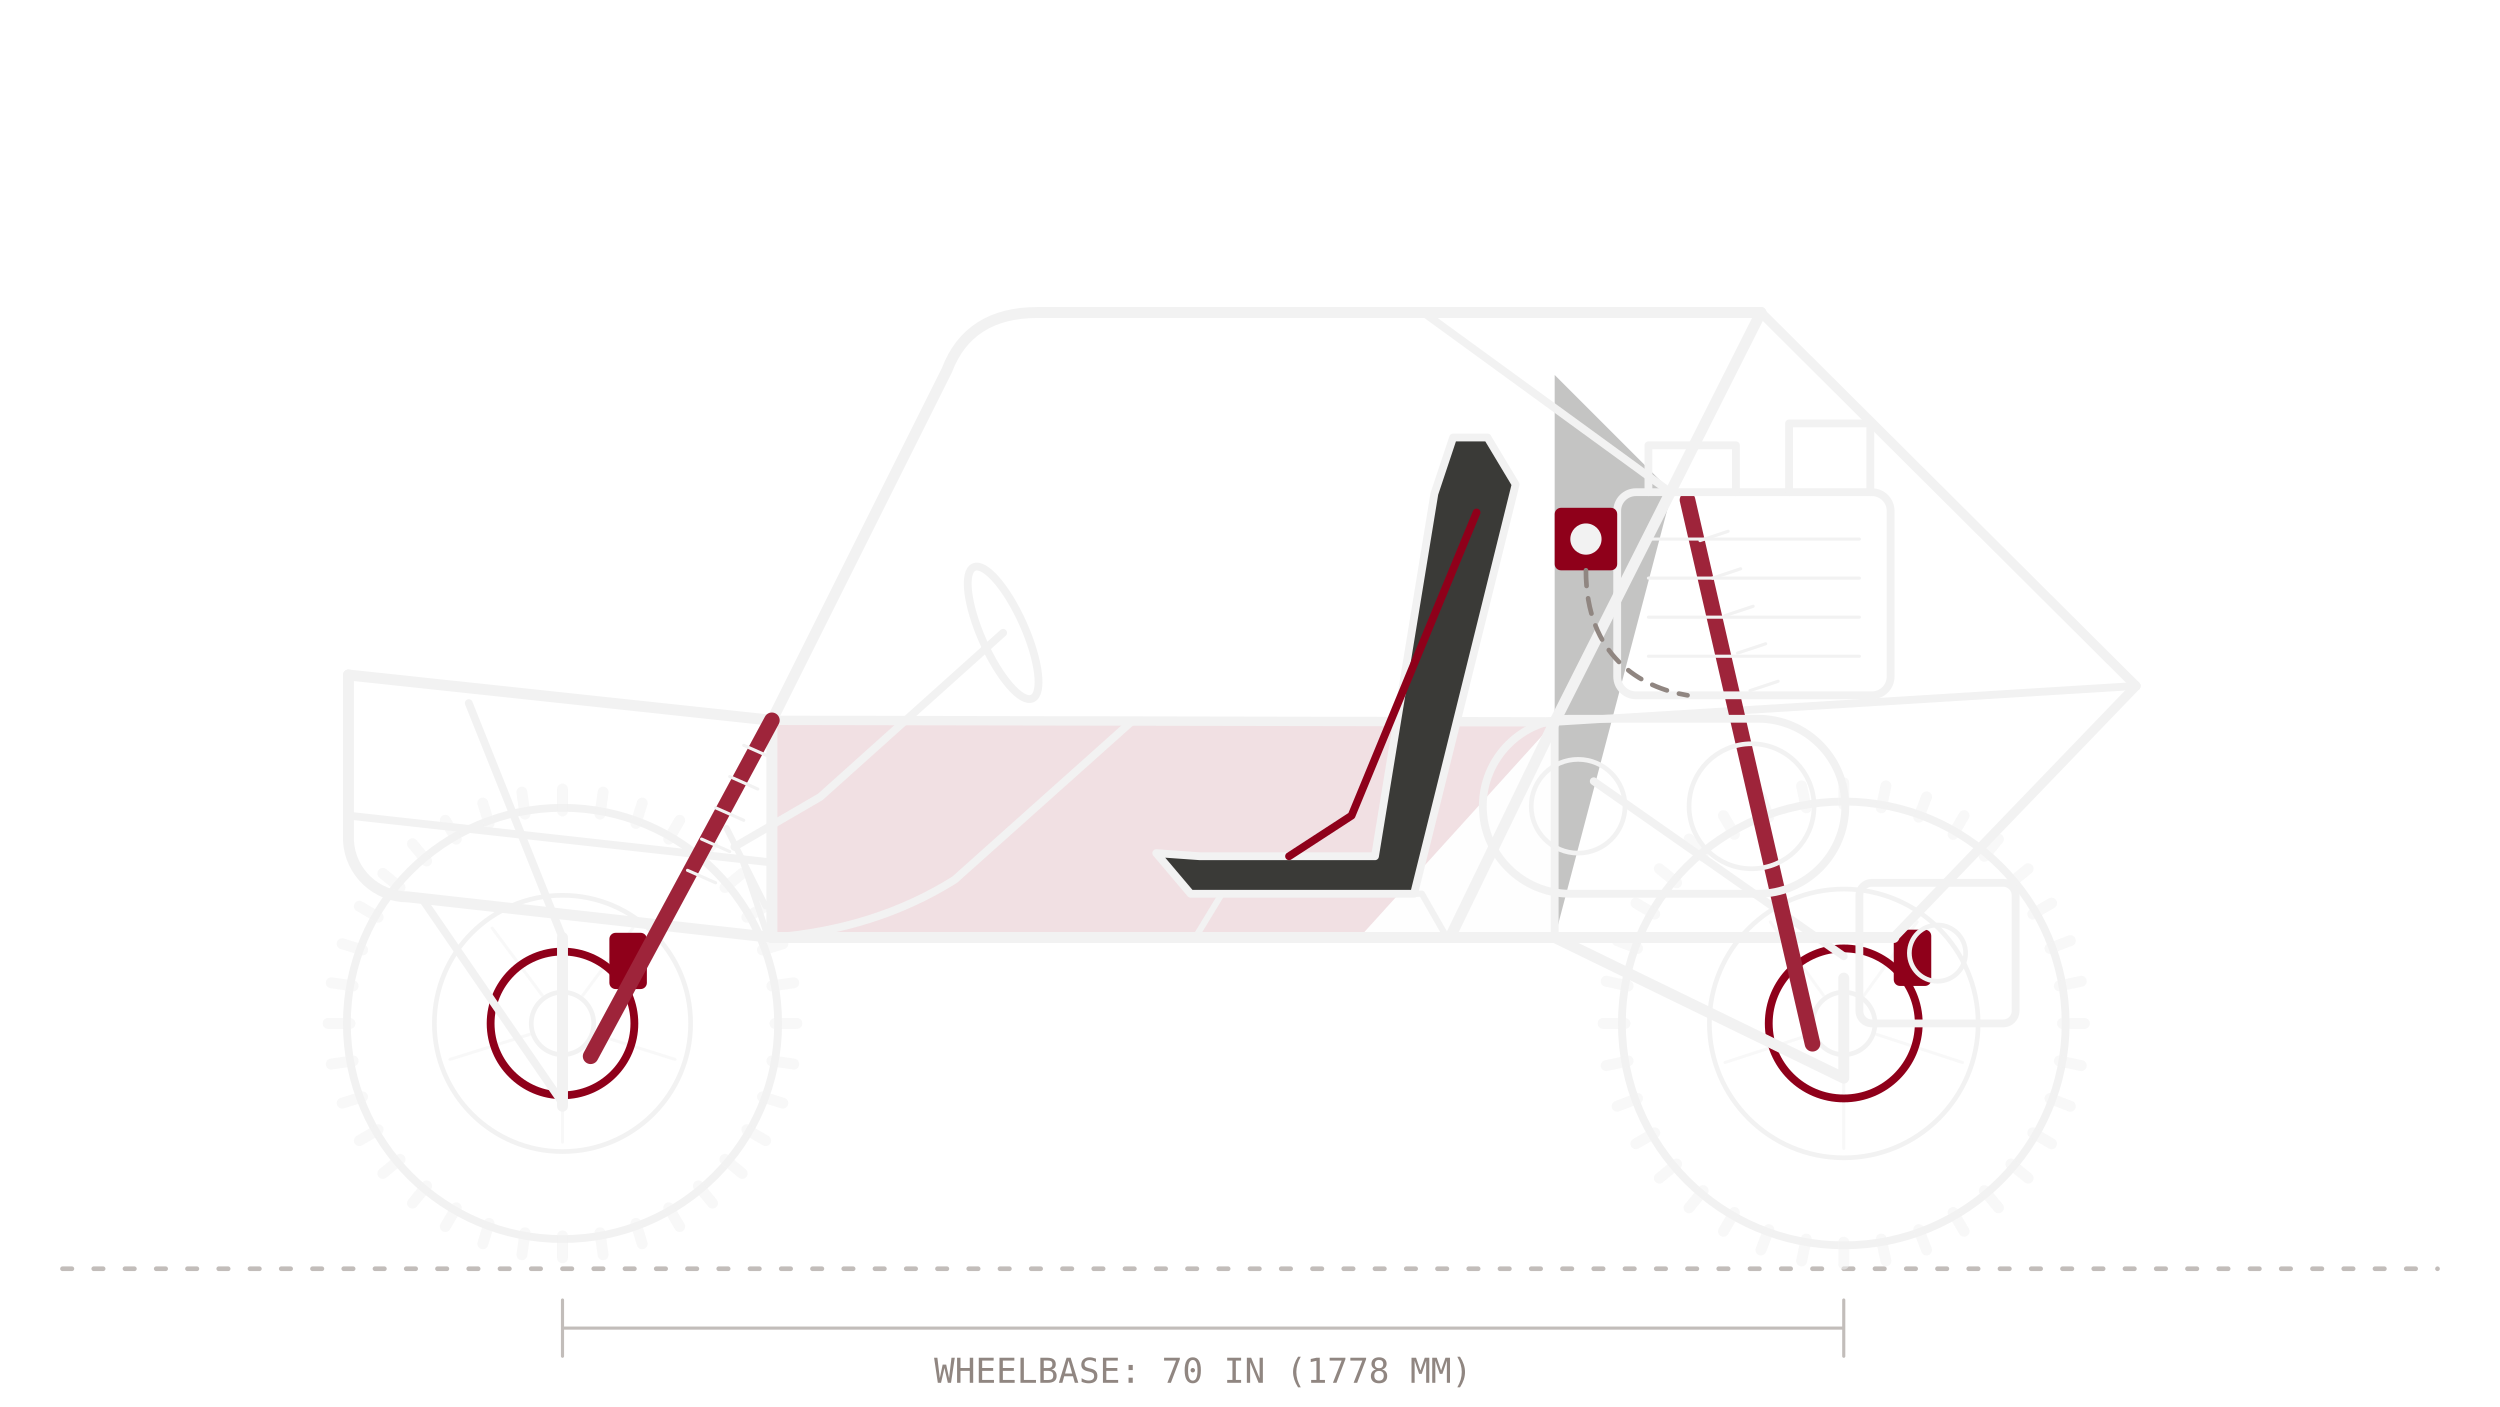
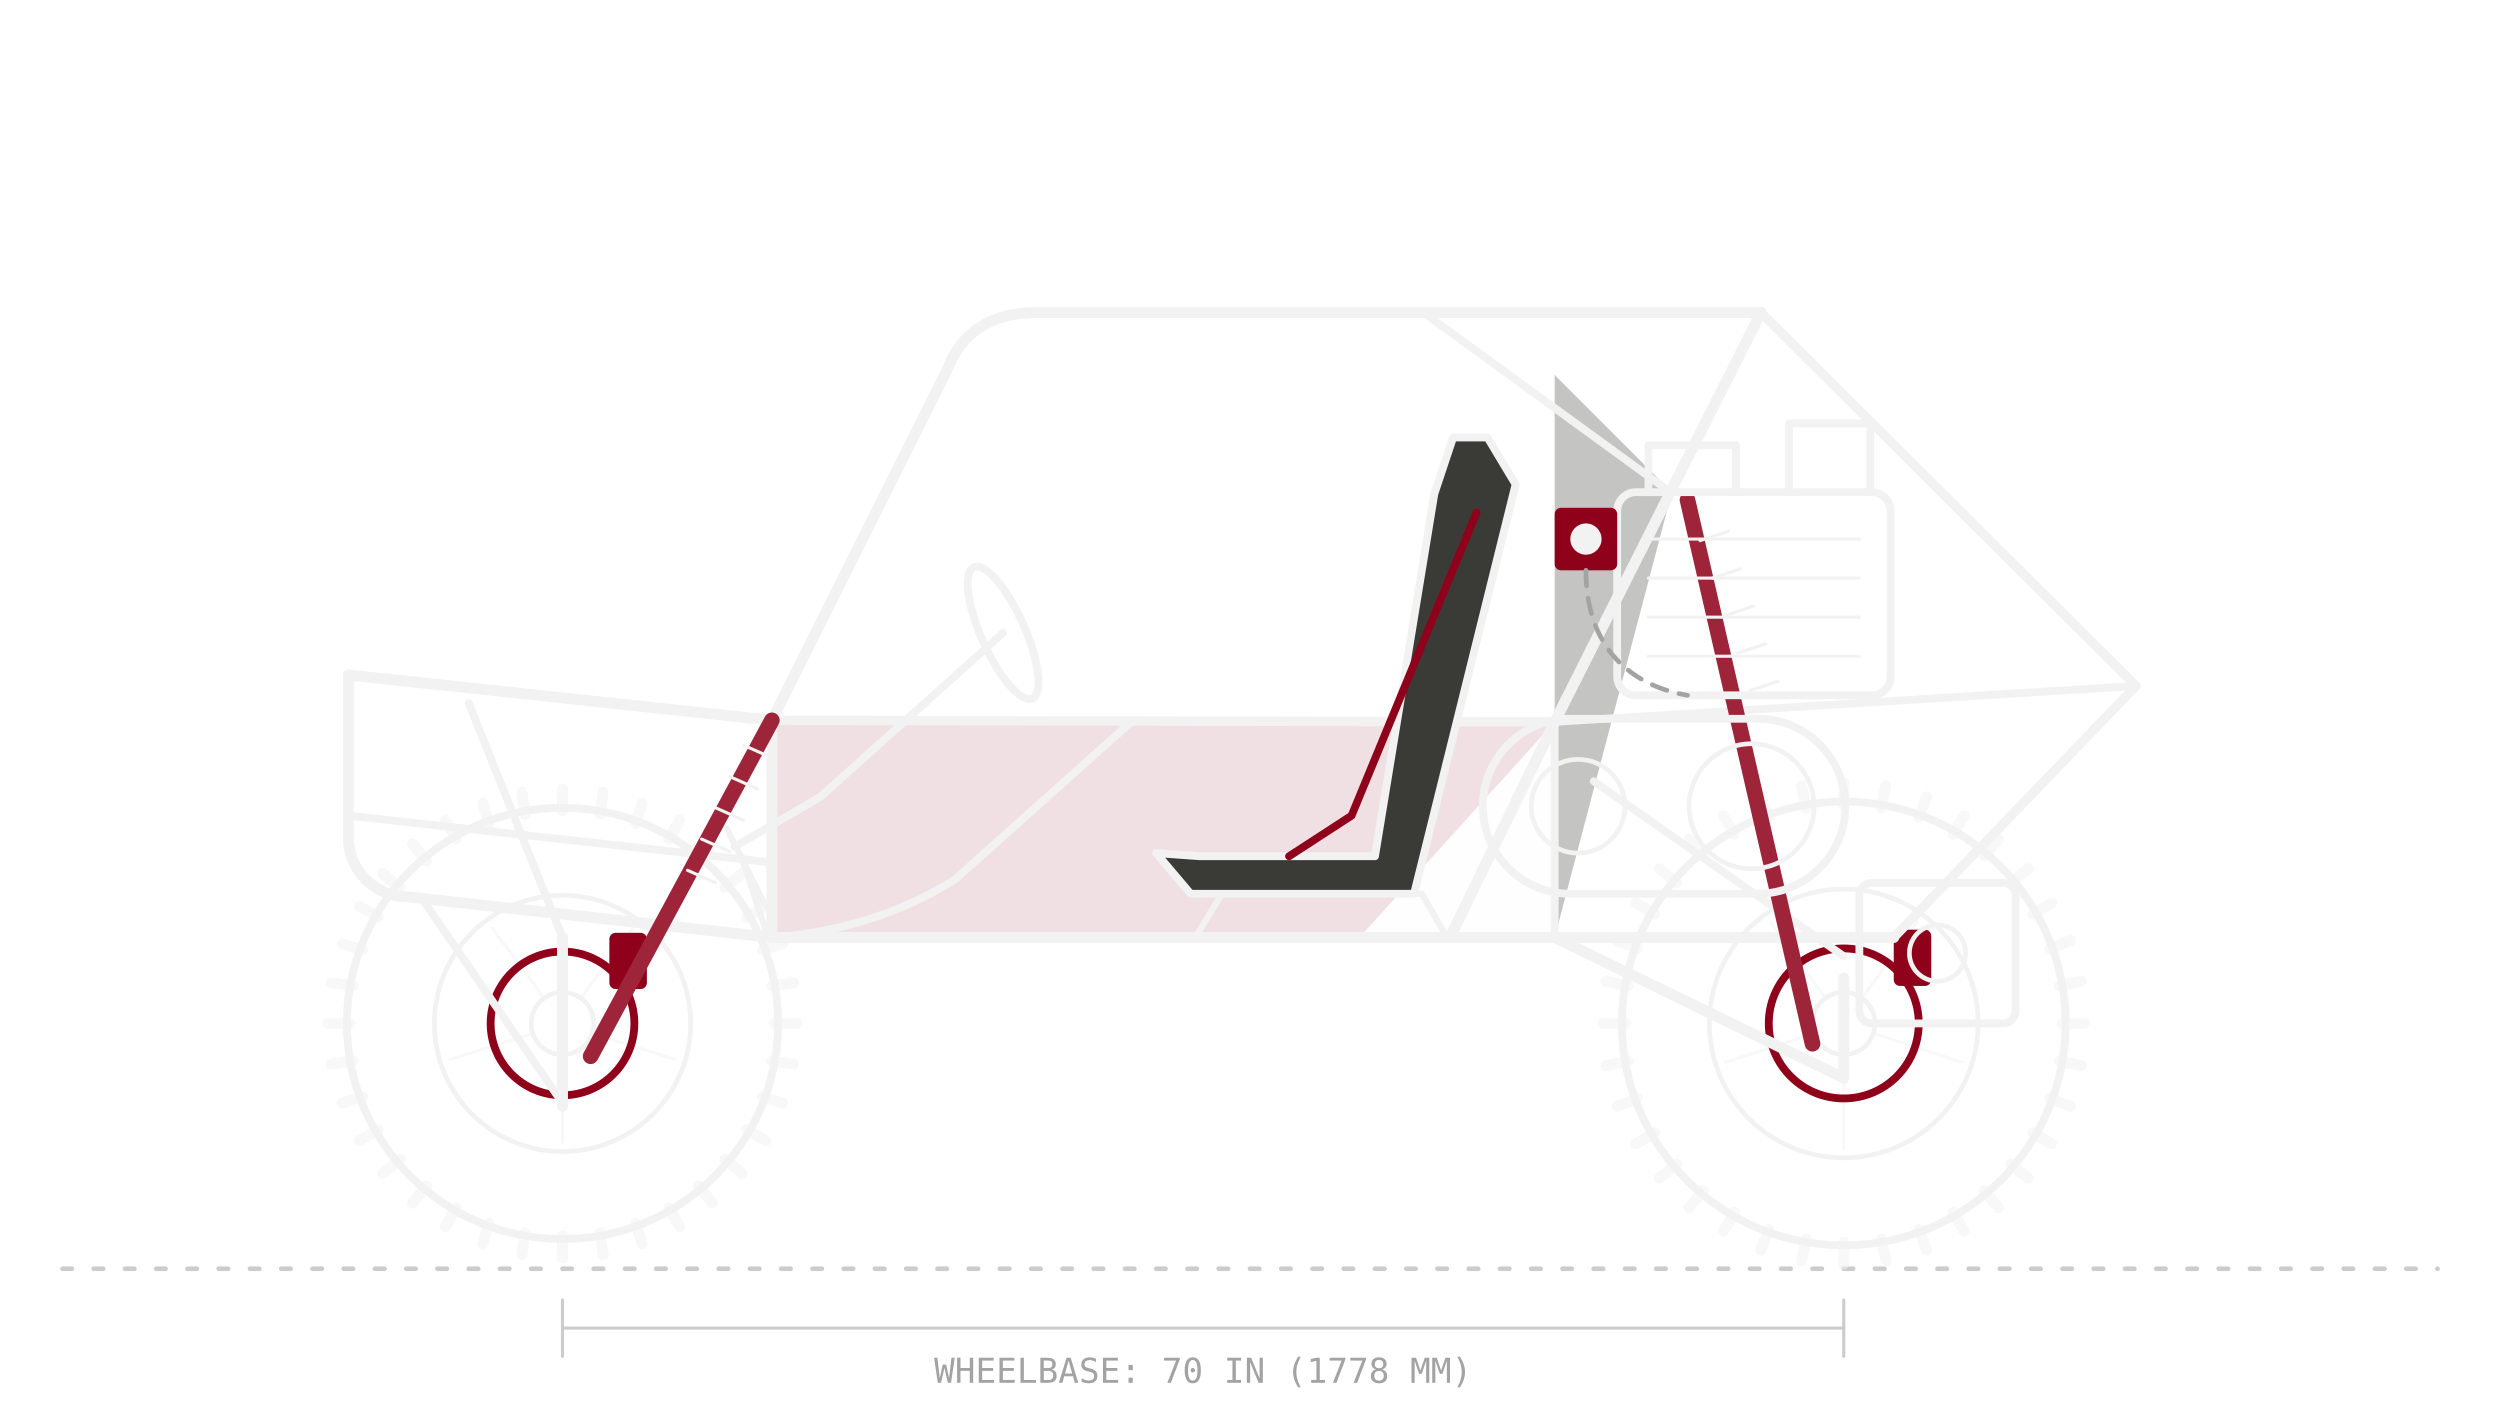
<svg xmlns="http://www.w3.org/2000/svg" viewBox="0 0 1600 900" fill="none" stroke-linecap="round" stroke-linejoin="round">
-   <g stroke="#908681" stroke-width="3" opacity=".55">
+   <g stroke="#a3a3a3" stroke-width="3" opacity=".55">
    <path d="M40 812 H1560" stroke-dasharray="6 14" />
    <path d="M360 832 v36 M1180 832 v36 M360 850 H1180" stroke-width="2" />
  </g>
-   <text x="770" y="885" fill="#908681" font-family="monospace" font-size="22" text-anchor="middle">WHEELBASE: 70 IN (1778 MM)</text>
+   <text x="770" y="885" fill="#a3a3a3" font-family="monospace" font-size="22" text-anchor="middle">WHEELBASE: 70 IN (1778 MM)</text>
  <path d="M494 461 L995 462 L995 600 L494 600 Z" fill="#f2f2f2" opacity=".05" />
  <path d="M494 461 L995 462 L870 600 L494 600 Z" fill="#8f001a" opacity=".12" />
  <path d="M995 240 L1070 315 L995 600 Z" fill="#3a3a37" opacity=".3" />
  <g stroke="#f2f2f2" stroke-width="5">
    <circle cx="360" cy="655" r="138" />
    <circle cx="360" cy="655" r="82" stroke-width="3" />
    <circle cx="360" cy="655" r="20" stroke-width="3" />
  </g>
  <path d="M496 655 L510 655 M494 679 L508 681 M488 702 L501 706 M478 723 L490 730 M464 742 L475 751 M447 759 L456 770 M428 773 L435 785 M407 783 L411 796 M384 789 L386 803 M360 791 L360 805 M336 789 L334 803 M313 783 L309 796 M292 773 L285 785 M273 759 L264 770 M256 742 L245 751 M242 723 L230 730 M232 702 L219 706 M226 679 L212 681 M224 655 L210 655 M226 631 L212 629 M232 608 L219 604 M242 587 L230 580 M256 568 L245 559 M273 551 L264 540 M292 537 L285 525 M313 527 L309 514 M336 521 L334 507 M360 519 L360 505 M384 521 L386 507 M407 527 L411 514 M428 537 L435 525 M447 551 L456 540 M464 568 L475 559 M478 587 L490 580 M488 608 L501 604 M494 631 L508 629" stroke="#f2f2f2" stroke-width="7" opacity=".55" />
  <path d="M381 662 L432 678 M360 677 L360 731 M339 662 L288 678 M347 637 L315 594 M373 637 L405 594" stroke="#f2f2f2" stroke-width="2" opacity=".5" />
  <g stroke="#f2f2f2" stroke-width="5">
    <circle cx="1180" cy="655" r="142" />
    <circle cx="1180" cy="655" r="86" stroke-width="3" />
    <circle cx="1180" cy="655" r="20" stroke-width="3" />
  </g>
  <path d="M1320 655 L1334 655 M1318 679 L1332 682 M1312 703 L1325 708 M1301 725 L1313 732 M1287 745 L1298 754 M1270 762 L1279 773 M1250 776 L1257 788 M1228 787 L1233 800 M1204 793 L1207 807 M1180 795 L1180 809 M1156 793 L1153 807 M1132 787 L1127 800 M1110 776 L1103 788 M1090 762 L1081 773 M1073 745 L1062 754 M1059 725 L1047 732 M1048 703 L1035 708 M1042 679 L1028 682 M1040 655 L1026 655 M1042 631 L1028 628 M1048 607 L1035 602 M1059 585 L1047 578 M1073 565 L1062 556 M1090 548 L1081 537 M1110 534 L1103 522 M1132 523 L1127 510 M1156 517 L1153 503 M1180 515 L1180 501 M1204 517 L1207 503 M1228 523 L1233 510 M1250 534 L1257 522 M1270 548 L1279 537 M1287 565 L1298 556 M1301 585 L1313 578 M1312 607 L1325 602 M1318 631 L1332 628" stroke="#f2f2f2" stroke-width="7" opacity=".55" />
  <path d="M1201 662 L1256 680 M1180 677 L1180 735 M1159 662 L1104 680 M1167 637 L1133 590 M1193 637 L1227 590" stroke="#f2f2f2" stroke-width="2" opacity=".5" />
  <g stroke="#8f001a" stroke-width="5">
    <circle cx="360" cy="655" r="46" />
    <circle cx="1180" cy="655" r="48" />
  </g>
  <g fill="#8f001a">
    <rect x="390" y="597" width="24" height="36" rx="4" />
    <rect x="1212" y="595" width="24" height="36" rx="4" />
  </g>
  <g stroke="#f2f2f2" stroke-width="7">
    <path d="M223 432 L223 538 A 38 38 0 0 0 261 574 L494 600" />
    <path d="M223 432 L494 461" />
    <path d="M223 522 L494 552" stroke-width="5" />
    <path d="M494 461 L494 600" />
    <path d="M494 461 L606 237 Q 620 200 664 200 L1127 200" />
    <path d="M1127 200 L995 462 L928 600" />
    <path d="M911 200 L1069 315" stroke-width="5" />
    <path d="M494 461 L995 462" stroke-width="6" />
    <path d="M995 462 L995 600" stroke-width="5" />
    <path d="M494 600 Q 560 595 611 563 L724 462" stroke-width="5" />
    <path d="M765 600 L782 572 L910 572 L926 600" stroke-width="4" />
    <path d="M494 600 L1212 600" />
    <path d="M1127 200 L1367 439" stroke-width="6" />
    <path d="M995 462 L1367 439" stroke-width="5" />
    <path d="M1212 600 L1367 439" stroke-width="6" />
  </g>
  <path d="M740 546 L762 572 L905 572 L970 310 L952 280 L930 280 L918 316 L880 548 L768 548 Z" fill="#3a3a37" stroke="#f2f2f2" stroke-width="5" />
  <path d="M945 328 L865 522 M825 548 L865 522" stroke="#8f001a" stroke-width="5" />
  <g stroke="#f2f2f2" stroke-width="5">
    <ellipse cx="642" cy="405" rx="14" ry="46" transform="rotate(-24 642 405)" />
    <path d="M642 405 L525 510 L470 542" />
  </g>
  <path d="M490 580 L465 530 M490 595 L475 550" stroke="#f2f2f2" stroke-width="4" />
  <g stroke="#f2f2f2" stroke-width="5">
    <path d="M300 450 L360 600 M270 575 L360 706" />
    <path d="M360 600 L360 708" stroke-width="7" />
  </g>
  <path d="M494 461 L378 676" stroke="#9e243a" stroke-width="10" />
  <path d="M494 485 l-18 -8 M485 505 l-18 -8 M476 525 l-18 -8 M467 545 l-18 -8 M458 565 l-18 -8" stroke="#f2f2f2" stroke-width="2" />
  <g stroke="#f2f2f2" stroke-width="5">
    <path d="M995 600 L1180 690 L1180 626" stroke-width="7" />
    <path d="M1020 500 L1180 612" />
  </g>
  <path d="M1080 320 L1160 668" stroke="#9e243a" stroke-width="10" />
  <path d="M1088 346 l18 -6 M1096 370 l18 -6 M1104 394 l18 -6 M1112 418 l18 -6 M1120 442 l18 -6" stroke="#f2f2f2" stroke-width="2" />
  <g stroke="#f2f2f2" stroke-width="5">
    <rect x="1035" y="315" width="175" height="130" rx="12" />
    <path d="M1055 315 v-30 h56 v30 M1145 315 v-44 h52 v44" />
    <path d="M1055 345 h135 M1055 370 h135 M1055 395 h135 M1055 420 h135" stroke-width="2" />
  </g>
  <g stroke="#f2f2f2" stroke-width="5">
    <path d="M1005 460 h120 a56 56 0 0 1 0 112 h-120 a56 56 0 0 1 0 -112z" />
    <circle cx="1010" cy="516" r="30" stroke-width="3" />
    <circle cx="1121" cy="516" r="40" stroke-width="3" />
  </g>
  <g stroke="#f2f2f2" stroke-width="5">
    <rect x="1190" y="565" width="100" height="90" rx="8" />
    <circle cx="1240" cy="610" r="18" stroke-width="3" />
  </g>
  <rect x="995" y="325" width="40" height="40" fill="#8f001a" rx="4" />
  <circle cx="1015" cy="345" r="10" fill="#f2f2f2" />
-   <path d="M1015 365 C 1015 420, 1050 440, 1080 445" stroke="#908681" stroke-width="3" stroke-dasharray="10 8" />
+   <path d="M1015 365 C 1015 420, 1050 440, 1080 445" stroke="#a3a3a3" stroke-width="3" stroke-dasharray="10 8" />
</svg>
